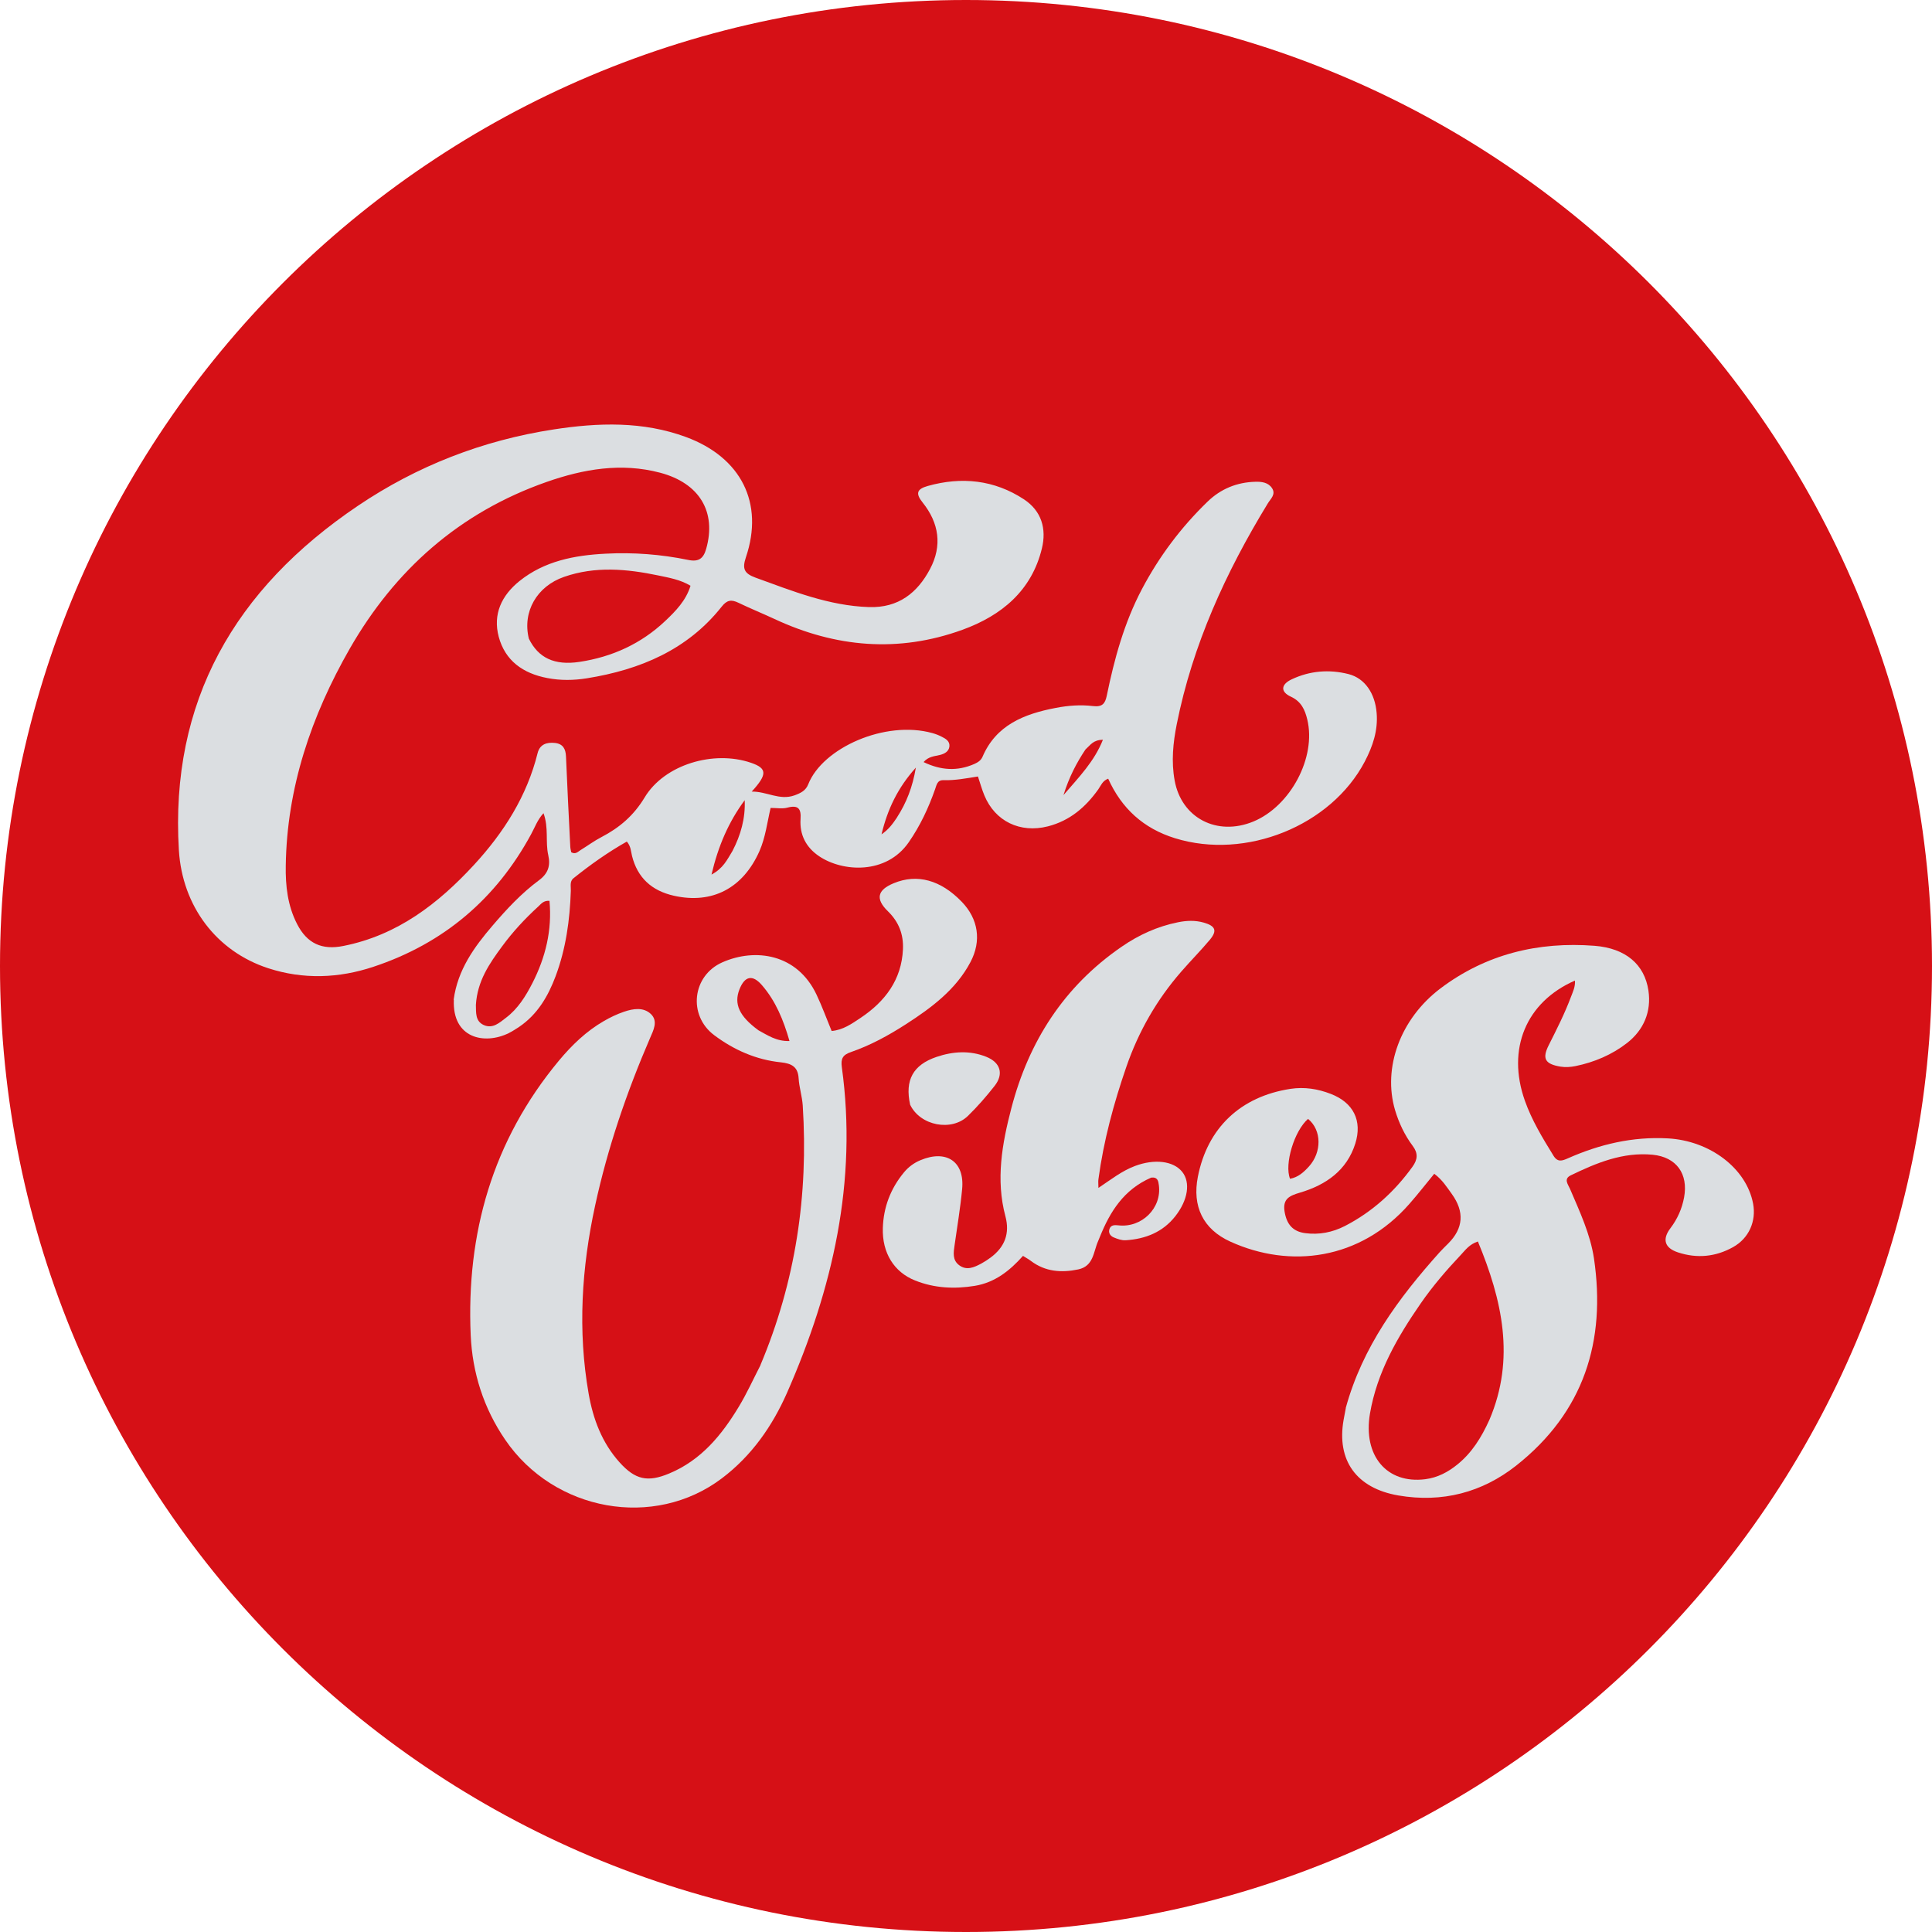
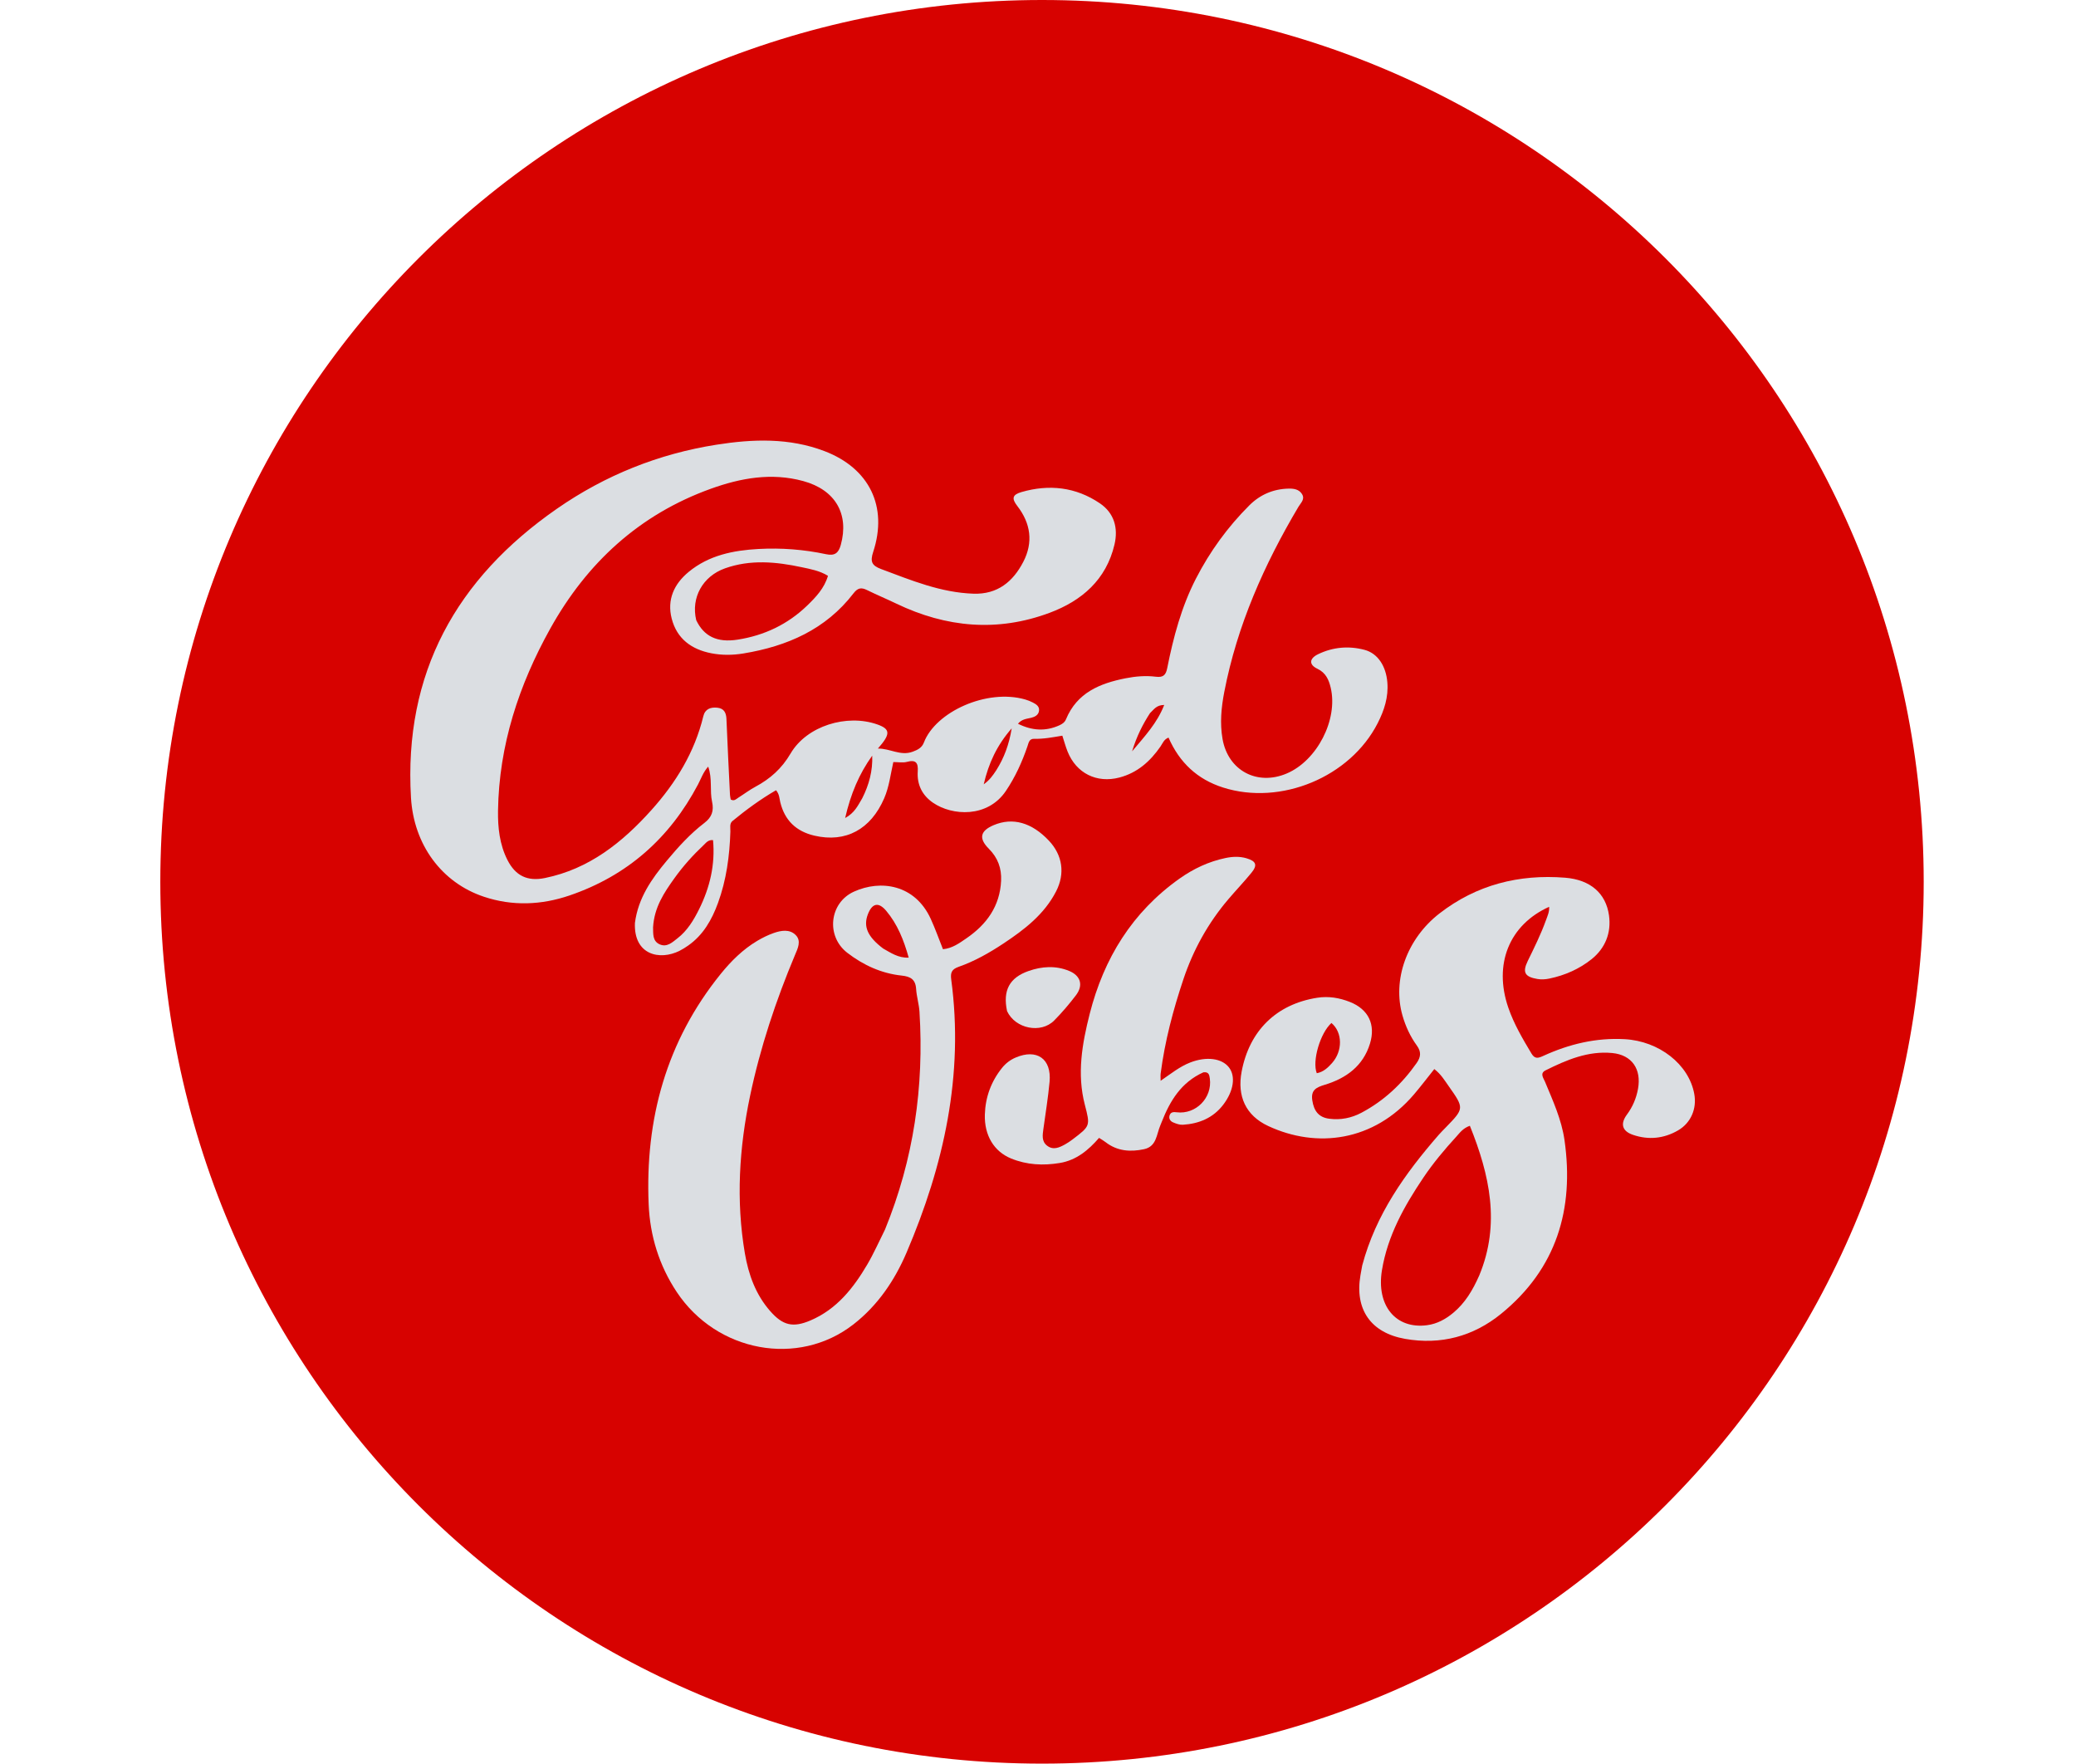
- <svg xmlns="http://www.w3.org/2000/svg" id="Calque_2" data-name="Calque 2" viewBox="0 0 220 220">
-   <defs>
-     <style>
-       .cls-1 {
-         fill: #d61016;
-       }
- 
-       .cls-2 {
-         fill: #dbdee1;
-       }
-     </style>
-   </defs>
-   <g id="Calque_1-2" data-name="Calque 1">
-     <circle class="cls-1" cx="110" cy="110" r="110" />
-     <g>
-       <path class="cls-2" d="M51.66,113.83c.46-3.4,2.33-5.98,4.43-8.43,1.6-1.87,3.28-3.68,5.28-5.16,1.03-.76,1.34-1.64,1.06-2.87-.34-1.51.07-3.11-.54-4.77-.7.76-.99,1.63-1.42,2.41-3.96,7.3-9.9,12.41-17.95,15.08-3.94,1.31-7.98,1.46-11.96.17-5.92-1.92-9.8-7.08-10.19-13.44-1.03-16.92,6.34-29.76,20.41-39.24,6.72-4.53,14.18-7.44,22.27-8.68,5.07-.78,10.15-.95,15.08.87,6.27,2.32,8.89,7.52,6.81,13.68-.44,1.31-.21,1.85,1.1,2.33,4.2,1.52,8.34,3.2,12.91,3.35,3.36.11,5.52-1.63,6.95-4.33,1.41-2.65,1.04-5.23-.84-7.58-.8-1-.7-1.52.58-1.88,3.87-1.09,7.6-.69,10.96,1.52,2,1.32,2.59,3.35,2.04,5.6-1.16,4.78-4.56,7.63-9.06,9.26-7.28,2.64-14.44,2.01-21.4-1.24-1.36-.63-2.76-1.2-4.11-1.85-.8-.38-1.29-.31-1.89.45-3.88,4.9-9.26,7.18-15.36,8.16-1.5.24-3,.26-4.5-.03-2.78-.53-4.8-1.98-5.53-4.7-.68-2.57.32-4.7,2.37-6.35,2.83-2.27,6.24-2.93,9.78-3.11,3.17-.17,6.32.07,9.43.71,1.19.25,1.73-.16,2.04-1.25,1.2-4.2-.74-7.49-5.24-8.68-4.42-1.17-8.72-.42-12.9,1.04-10,3.5-17.32,10.07-22.44,18.99-4.39,7.67-7.16,15.84-7.29,24.71-.04,2.29.21,4.58,1.31,6.69,1.13,2.17,2.8,2.95,5.24,2.46,6.17-1.22,10.81-4.82,14.88-9.23,3.41-3.7,6.04-7.85,7.25-12.74.25-.99,1.03-1.25,1.97-1.15.92.1,1.22.68,1.26,1.53.14,3.43.32,6.86.49,10.29.01.22.07.44.11.63.49.27.76-.06,1.06-.25.8-.49,1.55-1.05,2.38-1.48,2.07-1.08,3.68-2.46,4.92-4.52,2.26-3.75,7.85-5.4,12.11-3.94,1.84.63,1.88,1.31.08,3.28,1.7-.03,3.16,1.04,4.87.43.71-.26,1.28-.54,1.56-1.25,1.64-4.17,8.79-7.34,14.15-5.84.36.1.72.24,1.05.41.47.23.95.52.88,1.12-.07.58-.57.83-1.08.96-.63.15-1.31.17-1.86.81,1.95.94,3.84,1.07,5.79.21.4-.18.74-.4.92-.81,1.54-3.61,4.72-4.88,8.34-5.57,1.41-.27,2.82-.38,4.22-.21,1.07.13,1.4-.26,1.59-1.18.86-4.19,1.98-8.3,4-12.13,1.95-3.7,4.44-7.03,7.47-9.96,1.49-1.45,3.34-2.22,5.46-2.27.7-.02,1.46.07,1.89.73.46.71-.16,1.2-.48,1.73-4.8,7.86-8.57,16.12-10.37,25.14-.42,2.11-.64,4.25-.24,6.42.77,4.25,4.81,6.38,8.96,4.67,4.23-1.75,7.19-7.3,6.14-11.63-.26-1.07-.67-2.04-1.87-2.59-1.2-.55-1.14-1.39.09-1.97,2.07-.98,4.27-1.16,6.48-.6,1.88.48,3.02,2.22,3.2,4.42.17,2-.44,3.8-1.35,5.54-3.84,7.32-13.54,11.23-21.61,8.73-3.59-1.11-6.08-3.39-7.61-6.78-.65.24-.83.79-1.13,1.22-1.44,2.02-3.23,3.57-5.74,4.21-3.15.8-6.01-.57-7.23-3.53-.28-.67-.47-1.38-.73-2.15-1.33.21-2.62.46-3.94.42-.7-.02-.77.56-.94,1.03-.75,2.13-1.69,4.15-3,6.04-2.55,3.69-7.5,3.4-10.19,1.6-1.51-1.01-2.25-2.46-2.13-4.25.08-1.15-.24-1.63-1.51-1.29-.56.15-1.2.03-1.9.03-.39,1.66-.58,3.35-1.27,4.92-1.87,4.22-5.37,6.06-9.74,5.08-2.54-.57-4.15-2.06-4.77-4.53-.13-.52-.12-1.09-.59-1.64-2.16,1.22-4.16,2.64-6.08,4.18-.45.36-.28.94-.3,1.44-.11,3.32-.56,6.58-1.73,9.71-.85,2.27-2.05,4.34-4.15,5.77-.39.26-.79.51-1.2.72-2.77,1.35-6.42.58-6.24-3.78ZM60.22,72.72c1.07,2.19,2.91,3.08,5.76,2.65,3.74-.56,7.04-2.08,9.76-4.65,1.2-1.13,2.38-2.34,2.89-4.02-1.17-.7-2.43-.91-3.66-1.17-3.59-.75-7.19-1.08-10.74.16-3.09,1.07-4.76,3.96-4.01,7.03ZM54.19,114.43c.03.87-.09,1.84.89,2.29,1.04.47,1.81-.28,2.53-.82,1.37-1.03,2.25-2.46,3.01-3.94,1.51-2.95,2.26-6.06,1.95-9.38-.68-.06-.96.36-1.29.66-1.51,1.38-2.9,2.88-4.11,4.53-1.43,1.94-2.81,3.92-2.98,6.66ZM83.41,96.9c.94-1.81,1.48-3.72,1.39-5.78-1.83,2.47-3.01,5.2-3.78,8.47,1.34-.72,1.76-1.66,2.39-2.69ZM102.14,93.08c1.08-1.67,1.78-3.46,2.15-5.67-2.06,2.3-3.22,4.72-3.91,7.6.81-.56,1.24-1.15,1.76-1.92ZM123.6,85.35c-1.01,1.52-1.85,3.11-2.5,5.19,1.81-2.1,3.51-3.84,4.49-6.3-1.11.01-1.41.59-1.99,1.11Z" />
-       <path class="cls-2" d="M153.24,160.34c1.9-6.95,6-12.51,10.69-17.74.31-.34.65-.67.98-1q2.6-2.6.41-5.64c-.56-.77-1.07-1.61-2-2.3-.98,1.19-1.87,2.34-2.84,3.44-5.61,6.39-13.58,7.37-20.37,4.29-3.14-1.42-4.36-4.05-3.71-7.38,1.09-5.57,4.86-9.15,10.55-10.02,1.59-.24,3.11,0,4.58.57,2.58.99,3.62,3.05,2.8,5.66-.96,3.05-3.33,4.71-6.31,5.59-1.18.35-1.96.7-1.75,2.11.23,1.47.92,2.31,2.35,2.5,1.6.21,3.11-.09,4.52-.81,3.14-1.62,5.66-3.92,7.7-6.75.59-.82.66-1.53.03-2.37-.92-1.23-1.57-2.61-2.01-4.07-1.43-4.83.59-10.41,5.17-13.87,5.16-3.89,11.11-5.35,17.55-4.85,3.55.28,5.69,2.13,6.13,5.1.35,2.39-.53,4.49-2.45,5.98-1.7,1.32-3.71,2.18-5.87,2.62-.56.11-1.12.15-1.69.06-1.75-.29-2.12-.9-1.35-2.43.91-1.81,1.83-3.62,2.54-5.52.22-.58.51-1.17.45-1.85-5.57,2.44-7.79,7.79-5.7,13.68.79,2.23,2.01,4.24,3.25,6.25.48.79.99.6,1.65.31,3.61-1.6,7.36-2.49,11.38-2.27,4.77.26,8.95,3.39,9.71,7.44.37,1.99-.47,3.93-2.28,4.94-1.98,1.11-4.11,1.32-6.28.6-1.52-.5-1.82-1.49-.85-2.76.8-1.06,1.31-2.21,1.55-3.5.49-2.67-.85-4.59-3.59-4.86-3.38-.32-6.39.93-9.32,2.35-.84.41-.3,1.03-.08,1.54,1.1,2.58,2.31,5.14,2.73,7.93,1.38,9.39-1.13,17.48-8.87,23.59-3.87,3.05-8.41,4.25-13.41,3.39-4.77-.82-7.05-3.99-6.23-8.62.07-.41.15-.81.25-1.33ZM169.6,161.68c2.98-6.98,1.45-13.65-1.31-20.31-.98.33-1.41.96-1.91,1.49-1.66,1.76-3.23,3.58-4.6,5.56-2.67,3.86-4.98,7.86-5.78,12.55-.81,4.77,1.9,8.03,6.3,7.47,1.4-.18,2.59-.81,3.66-1.68,1.63-1.32,2.71-3.03,3.64-5.08ZM148.95,127.41c-1.57,1.36-2.72,5.16-2.05,6.82.93-.17,1.57-.76,2.16-1.41,1.45-1.61,1.47-4.11-.11-5.41Z" />
-       <path class="cls-2" d="M86.59,155.45c4.02-9.55,5.47-19.4,4.82-29.56-.07-1.05-.41-2.08-.47-3.12-.08-1.29-.8-1.67-2.01-1.8-2.84-.29-5.37-1.42-7.6-3.09-3.01-2.25-2.52-6.78.93-8.3,3.73-1.65,8.51-.99,10.72,3.68.63,1.33,1.13,2.71,1.72,4.14,1.3-.11,2.3-.83,3.28-1.48,2.82-1.88,4.68-4.36,4.84-7.81.08-1.69-.46-3.12-1.71-4.34-1.45-1.41-1.21-2.43.67-3.2,2.66-1.1,5.34-.37,7.74,2.12,1.88,1.95,2.27,4.44.99,6.86-1.65,3.13-4.43,5.2-7.35,7.08-1.97,1.27-4.03,2.4-6.26,3.17-.95.32-1.17.77-1.04,1.72,1.79,12.97-1.03,25.23-6.24,37.08-1.67,3.79-4.03,7.18-7.42,9.74-7.71,5.83-19.09,3.78-24.67-4.39-2.47-3.61-3.74-7.65-3.93-11.9-.51-11.56,2.46-22.15,10.05-31.28,1.46-1.75,3.1-3.34,5.11-4.5.72-.42,1.5-.79,2.29-1.06,1.05-.36,2.23-.55,3.08.27.83.81.27,1.85-.1,2.71-2.67,6.18-4.84,12.53-6.26,19.08-1.54,7.08-2,14.25-.74,21.43.5,2.87,1.51,5.59,3.53,7.83,1.77,1.96,3.18,2.29,5.64,1.26,3.65-1.52,5.98-4.38,7.92-7.59.91-1.5,1.63-3.1,2.48-4.75ZM86.33,117.3c1.07.58,2.1,1.3,3.57,1.24-.69-2.4-1.57-4.55-3.14-6.36-1.07-1.24-1.96-1.04-2.56.49-.64,1.64-.04,3.03,2.14,4.63Z" />
-       <path class="cls-2" d="M131.06,134.11c-3.11,1.36-4.66,3.88-5.81,6.72-.07.17-.14.34-.21.51-.54,1.21-.5,2.84-2.26,3.21-1.91.4-3.75.27-5.38-.96-.25-.19-.54-.35-.91-.58-1.49,1.67-3.18,3.03-5.48,3.41-2.32.38-4.61.27-6.81-.61-2.39-.95-3.76-3.14-3.67-5.97.07-2.35.87-4.48,2.4-6.33.51-.62,1.14-1.09,1.89-1.4,2.96-1.24,5.04.17,4.74,3.29-.2,2.14-.56,4.26-.86,6.39-.12.83-.27,1.69.52,2.28.85.64,1.7.25,2.51-.18.37-.2.72-.43,1.06-.68q2.47-1.82,1.7-4.7c-1.12-4.18-.38-8.29.68-12.34,1.97-7.53,5.94-13.82,12.56-18.37,1.94-1.34,4.07-2.31,6.41-2.78.98-.2,1.96-.24,2.94.04,1.33.38,1.55.92.69,1.95-1.04,1.24-2.19,2.4-3.25,3.62-2.81,3.22-4.88,6.85-6.26,10.85-1.44,4.17-2.59,8.42-3.18,12.8-.04.26,0,.54,0,.99,1.44-.96,2.67-1.94,4.17-2.5,2.21-.83,4.37-.58,5.37.67.96,1.2.67,3.21-.8,5.07-1.41,1.79-3.38,2.58-5.64,2.72-.45.03-.93-.15-1.35-.32-.43-.18-.66-.56-.47-1.02.17-.41.57-.4.97-.36,2.68.32,4.99-1.97,4.63-4.58-.06-.46-.13-.95-.9-.85Z" />
-       <path class="cls-2" d="M103.64,125.8c-.62-2.81.33-4.54,3.01-5.45,1.87-.63,3.79-.76,5.66-.01,1.62.65,2.01,1.96.95,3.31-.94,1.2-1.95,2.36-3.04,3.42-1.84,1.8-5.42,1.14-6.58-1.27Z" />
-     </g>
-   </g>
+ <svg xmlns="http://www.w3.org/2000/svg" width="259" height="220" viewBox="0 0 259 220" fill="none">
+   <circle cx="130" cy="110" r="110" fill="#D70200" />
+   <path d="M79.212 115.132C79.622 112.006 81.298 109.636 83.171 107.387C84.6 105.671 86.103 104.009 87.887 102.647C88.806 101.945 89.087 101.139 88.837 100.011C88.529 98.623 88.896 97.149 88.353 95.63C87.728 96.326 87.468 97.127 87.088 97.848C83.551 104.559 78.249 109.249 71.053 111.704C67.535 112.904 63.928 113.049 60.373 111.862C55.084 110.098 51.621 105.356 51.274 99.509C50.352 83.959 56.935 72.167 69.5 63.449C75.504 59.282 82.166 56.611 89.391 55.473C93.916 54.759 98.46 54.596 102.857 56.272C108.457 58.408 110.798 63.186 108.94 68.844C108.544 70.051 108.75 70.545 109.923 70.983C113.672 72.384 117.369 73.924 121.457 74.059C124.456 74.157 126.385 72.556 127.667 70.083C128.93 67.646 128.592 65.281 126.914 63.114C126.202 62.195 126.285 61.715 127.432 61.383C130.889 60.38 134.217 60.752 137.217 62.784C139.005 63.995 139.528 65.862 139.042 67.929C138.008 72.322 134.969 74.941 130.953 76.442C124.45 78.871 118.056 78.285 111.837 75.303C110.621 74.72 109.376 74.199 108.166 73.605C107.453 73.255 107.014 73.322 106.481 74.015C103.019 78.52 98.208 80.612 92.758 81.513C91.415 81.736 90.074 81.75 88.738 81.49C86.26 81.007 84.447 79.673 83.802 77.171C83.195 74.812 84.085 72.852 85.917 71.341C88.444 69.257 91.494 68.651 94.651 68.48C97.48 68.327 100.298 68.543 103.07 69.135C104.136 69.362 104.615 68.99 104.892 67.99C105.963 64.132 104.227 61.107 100.212 60.01C96.263 58.931 92.419 59.624 88.688 60.966C79.758 64.178 73.214 70.217 68.647 78.419C64.725 85.463 62.255 92.976 62.133 101.12C62.101 103.221 62.324 105.333 63.302 107.264C64.311 109.256 65.804 109.972 67.98 109.528C73.495 108.404 77.636 105.096 81.27 101.048C84.318 97.652 86.662 93.838 87.747 89.339C87.966 88.43 88.671 88.191 89.505 88.282C90.327 88.372 90.599 88.908 90.631 89.691C90.759 92.845 90.918 95.997 91.072 99.149C91.082 99.355 91.137 99.558 91.166 99.731C91.603 99.981 91.846 99.671 92.113 99.504C92.827 99.056 93.502 98.54 94.242 98.143C96.088 97.152 97.528 95.878 98.635 93.991C100.657 90.545 105.646 89.026 109.45 90.367C111.097 90.947 111.131 91.567 109.523 93.378C111.038 93.35 112.343 94.338 113.871 93.769C114.505 93.534 115.014 93.278 115.265 92.623C116.731 88.791 123.118 85.878 127.906 87.255C128.228 87.347 128.545 87.474 128.843 87.627C129.259 87.843 129.696 88.101 129.629 88.656C129.566 89.19 129.119 89.423 128.661 89.536C128.095 89.676 127.489 89.689 127 90.281C128.739 91.145 130.43 91.266 132.172 90.475C132.528 90.313 132.836 90.105 132.991 89.73C134.364 86.411 137.206 85.247 140.436 84.609C141.691 84.361 142.956 84.26 144.205 84.417C145.157 84.536 145.455 84.179 145.623 83.335C146.391 79.486 147.392 75.706 149.198 72.19C150.943 68.793 153.166 65.733 155.87 63.036C157.205 61.704 158.855 60.996 160.747 60.951C161.372 60.936 162.049 61.013 162.432 61.623C162.843 62.276 162.289 62.723 162 63.209C157.715 70.428 154.345 78.016 152.742 86.305C152.367 88.247 152.174 90.207 152.526 92.2C153.217 96.106 156.825 98.062 160.533 96.487C164.311 94.883 166.952 89.781 166.021 85.802C165.79 84.818 165.421 83.926 164.354 83.421C163.282 82.913 163.335 82.145 164.435 81.612C166.284 80.716 168.253 80.543 170.224 81.06C171.904 81.5 172.92 83.1 173.085 85.124C173.235 86.961 172.694 88.613 171.878 90.213C168.446 96.94 159.785 100.533 152.58 98.236C149.37 97.212 147.147 95.118 145.784 92.01C145.206 92.227 145.047 92.737 144.777 93.128C143.49 94.983 141.892 96.407 139.646 96.993C136.828 97.728 134.279 96.466 133.19 93.749C132.943 93.132 132.77 92.484 132.536 91.77C131.349 91.968 130.196 92.196 129.018 92.161C128.392 92.142 128.329 92.673 128.181 93.105C127.511 95.063 126.668 96.921 125.499 98.657C123.217 102.047 118.798 101.784 116.396 100.131C115.046 99.202 114.389 97.868 114.497 96.227C114.567 95.174 114.284 94.73 113.147 95.038C112.643 95.174 112.072 95.061 111.45 95.061C111.104 96.591 110.934 98.138 110.312 99.579C108.638 103.457 105.518 105.151 101.612 104.244C99.344 103.718 97.905 102.352 97.348 100.078C97.231 99.6 97.244 99.077 96.818 98.574C94.891 99.692 93.103 101.001 91.387 102.411C90.985 102.741 91.136 103.278 91.122 103.73C91.025 106.776 90.625 109.774 89.573 112.648C88.81 114.731 87.74 116.631 85.862 117.946C85.518 118.187 85.16 118.415 84.786 118.604C82.313 119.848 79.053 119.135 79.212 115.132ZM86.859 77.36C87.817 79.372 89.455 80.187 92.004 79.794C95.343 79.28 98.29 77.88 100.719 75.525C101.79 74.487 102.844 73.377 103.297 71.829C102.254 71.19 101.131 70.993 100.031 70.758C96.826 70.07 93.607 69.769 90.437 70.902C87.681 71.887 86.187 74.54 86.859 77.36ZM81.476 115.681C81.499 116.478 81.394 117.374 82.274 117.787C83.199 118.222 83.893 117.534 84.533 117.038C85.754 116.091 86.543 114.78 87.22 113.416C88.568 110.702 89.24 107.852 88.958 104.799C88.351 104.746 88.097 105.127 87.805 105.401C86.453 106.672 85.213 108.05 84.135 109.56C82.859 111.346 81.626 113.162 81.476 115.681ZM107.575 99.575C108.413 97.91 108.894 96.159 108.817 94.264C107.181 96.537 106.131 99.041 105.44 102.043C106.639 101.384 107.009 100.518 107.575 99.575ZM124.302 96.071C125.266 94.541 125.89 92.887 126.219 90.857C124.375 92.971 123.341 95.196 122.728 97.838C123.448 97.323 123.837 96.783 124.302 96.071ZM143.472 88.96C142.569 90.355 141.821 91.821 141.235 93.728C142.854 91.798 144.368 90.196 145.245 87.938C144.258 87.951 143.986 88.482 143.472 88.96Z" fill="#DBDEE2" />
+   <path d="M169.948 157.864C171.645 151.48 175.311 146.372 179.492 141.567C179.769 141.25 180.069 140.953 180.363 140.651C182.685 138.264 182.693 138.259 180.725 135.471C180.222 134.759 179.769 133.991 178.942 133.36C178.07 134.449 177.268 135.51 176.406 136.521C171.394 142.395 164.277 143.29 158.215 140.459C155.411 139.15 154.325 136.736 154.905 133.675C155.876 128.554 159.249 125.266 164.327 124.464C165.747 124.24 167.105 124.468 168.414 124.986C170.716 125.896 171.649 127.792 170.917 130.183C170.059 132.982 167.946 134.509 165.281 135.317C164.227 135.637 163.527 135.963 163.72 137.256C163.922 138.611 164.542 139.38 165.819 139.551C167.245 139.741 168.601 139.471 169.858 138.804C172.666 137.315 174.916 135.2 176.739 132.604C177.269 131.85 177.331 131.201 176.768 130.429C175.944 129.299 175.362 128.03 174.974 126.685C173.696 122.251 175.499 117.117 179.589 113.945C184.196 110.372 189.51 109.028 195.262 109.488C198.43 109.741 200.348 111.444 200.735 114.17C201.047 116.371 200.264 118.298 198.551 119.663C197.032 120.873 195.24 121.666 193.308 122.068C192.807 122.173 192.308 122.206 191.802 122.121C190.24 121.856 189.909 121.298 190.596 119.885C191.408 118.219 192.235 116.56 192.863 114.814C193.056 114.278 193.319 113.739 193.267 113.119C188.291 115.363 186.311 120.272 188.172 125.69C188.874 127.737 189.966 129.584 191.071 131.431C191.504 132.155 191.951 131.983 192.542 131.713C195.768 130.241 199.118 129.429 202.709 129.631C206.972 129.87 210.703 132.749 211.378 136.47C211.709 138.299 210.962 140.078 209.344 141.013C207.579 142.033 205.676 142.227 203.737 141.567C202.378 141.105 202.115 140.199 202.975 139.034C203.692 138.064 204.144 137.004 204.358 135.819C204.799 133.366 203.599 131.597 201.148 131.358C198.132 131.064 195.443 132.216 192.823 133.518C192.072 133.892 192.558 134.469 192.752 134.936C193.737 137.308 194.819 139.655 195.186 142.222C196.419 150.851 194.178 158.282 187.267 163.896C183.813 166.702 179.752 167.799 175.293 167.013C171.028 166.261 169 163.35 169.727 159.088C169.791 158.715 169.859 158.342 169.948 157.864ZM184.553 159.096C187.215 152.679 185.848 146.557 183.379 140.433C182.507 140.74 182.12 141.316 181.677 141.801C180.198 143.415 178.794 145.095 177.571 146.913C175.188 150.457 173.121 154.139 172.411 158.446C171.688 162.829 174.106 165.826 178.039 165.309C179.288 165.145 180.351 164.561 181.305 163.768C182.765 162.555 183.722 160.983 184.553 159.096ZM166.11 127.609C164.71 128.862 163.68 132.352 164.28 133.876C165.109 133.723 165.686 133.174 166.207 132.581C167.502 131.106 167.522 128.806 166.11 127.609Z" fill="#DBDEE2" />
+   <path d="M110.412 153.378C113.999 144.6 115.298 135.554 114.714 126.216C114.654 125.255 114.352 124.309 114.293 123.349C114.219 122.164 113.576 121.811 112.502 121.698C109.967 121.431 107.71 120.396 105.71 118.856C103.025 116.79 103.455 112.626 106.537 111.225C109.868 109.711 114.136 110.318 116.111 114.606C116.672 115.824 117.118 117.094 117.643 118.407C118.802 118.304 119.693 117.648 120.571 117.046C123.09 115.318 124.749 113.043 124.897 109.869C124.97 108.312 124.489 107 123.368 105.877C122.072 104.579 122.291 103.644 123.962 102.934C126.34 101.924 128.731 102.598 130.874 104.882C132.556 106.676 132.902 108.962 131.761 111.185C130.285 114.062 127.807 115.96 125.193 117.693C123.436 118.858 121.597 119.903 119.602 120.603C118.753 120.901 118.556 121.311 118.673 122.181C120.275 134.1 117.754 145.365 113.1 156.255C111.612 159.737 109.502 162.849 106.472 165.208C99.588 170.566 89.424 168.677 84.434 161.175C82.225 157.854 81.093 154.145 80.927 150.239C80.474 139.614 83.126 129.891 89.908 121.5C91.209 119.89 92.679 118.432 94.475 117.363C95.123 116.978 95.812 116.638 96.521 116.389C97.456 116.06 98.514 115.88 99.27 116.639C100.01 117.38 99.513 118.34 99.183 119.127C96.799 124.808 94.857 130.637 93.588 136.661C92.217 143.17 91.805 149.752 92.931 156.351C93.381 158.989 94.277 161.488 96.088 163.55C97.666 165.347 98.926 165.651 101.122 164.712C104.385 163.318 106.467 160.685 108.198 157.742C109.007 156.366 109.653 154.894 110.412 153.378ZM110.181 118.322C111.141 118.854 112.057 119.517 113.368 119.458C112.755 117.253 111.962 115.279 110.559 113.614C109.601 112.478 108.804 112.662 108.269 114.068C107.694 115.579 108.231 116.848 110.181 118.322Z" fill="#DBDEE2" />
+   <path d="M150.13 133.765C147.354 135.018 145.969 137.328 144.942 139.937C144.881 140.094 144.82 140.251 144.753 140.406C144.273 141.522 144.304 143.014 142.732 143.353C141.023 143.721 139.38 143.601 137.93 142.475C137.703 142.298 137.447 142.156 137.118 141.942C135.789 143.479 134.281 144.73 132.225 145.073C130.152 145.419 128.109 145.318 126.144 144.514C124.012 143.641 122.789 141.629 122.869 139.027C122.935 136.864 123.65 134.909 125.015 133.21C125.472 132.641 126.035 132.212 126.707 131.924C129.355 130.788 131.207 132.076 130.944 134.944C130.763 136.91 130.443 138.862 130.174 140.819C130.07 141.582 129.93 142.372 130.638 142.918C131.4 143.506 132.16 143.151 132.877 142.754C133.208 142.572 133.523 142.355 133.824 142.127C136.031 140.452 136.029 140.449 135.342 137.805C134.342 133.962 135.004 130.19 135.951 126.469C137.712 119.548 141.261 113.77 147.171 109.589C148.907 108.361 150.805 107.468 152.9 107.031C153.777 106.848 154.655 106.81 155.525 107.068C156.713 107.421 156.909 107.916 156.138 108.861C155.207 110.002 154.185 111.068 153.231 112.191C150.718 115.146 148.868 118.489 147.64 122.156C146.357 125.989 145.323 129.892 144.803 133.914C144.771 134.156 144.799 134.406 144.799 134.821C146.081 133.943 147.182 133.041 148.522 132.527C150.499 131.768 152.422 131.992 153.321 133.147C154.179 134.249 153.922 136.092 152.608 137.809C151.347 139.457 149.588 140.181 147.569 140.306C147.171 140.33 146.739 140.172 146.359 140.011C145.979 139.85 145.769 139.499 145.939 139.077C146.092 138.697 146.452 138.705 146.803 138.749C149.194 139.046 151.264 136.941 150.937 134.544C150.879 134.117 150.823 133.675 150.13 133.765Z" fill="#DBDEE2" />
+   <path d="M125.641 126.133C125.091 123.549 125.935 121.961 128.326 121.124C129.993 120.541 131.708 120.427 133.382 121.114C134.828 121.708 135.18 122.912 134.231 124.156C133.392 125.256 132.489 126.32 131.516 127.302C129.875 128.96 126.679 128.346 125.641 126.133Z" fill="#DBDEE2" />
</svg>
